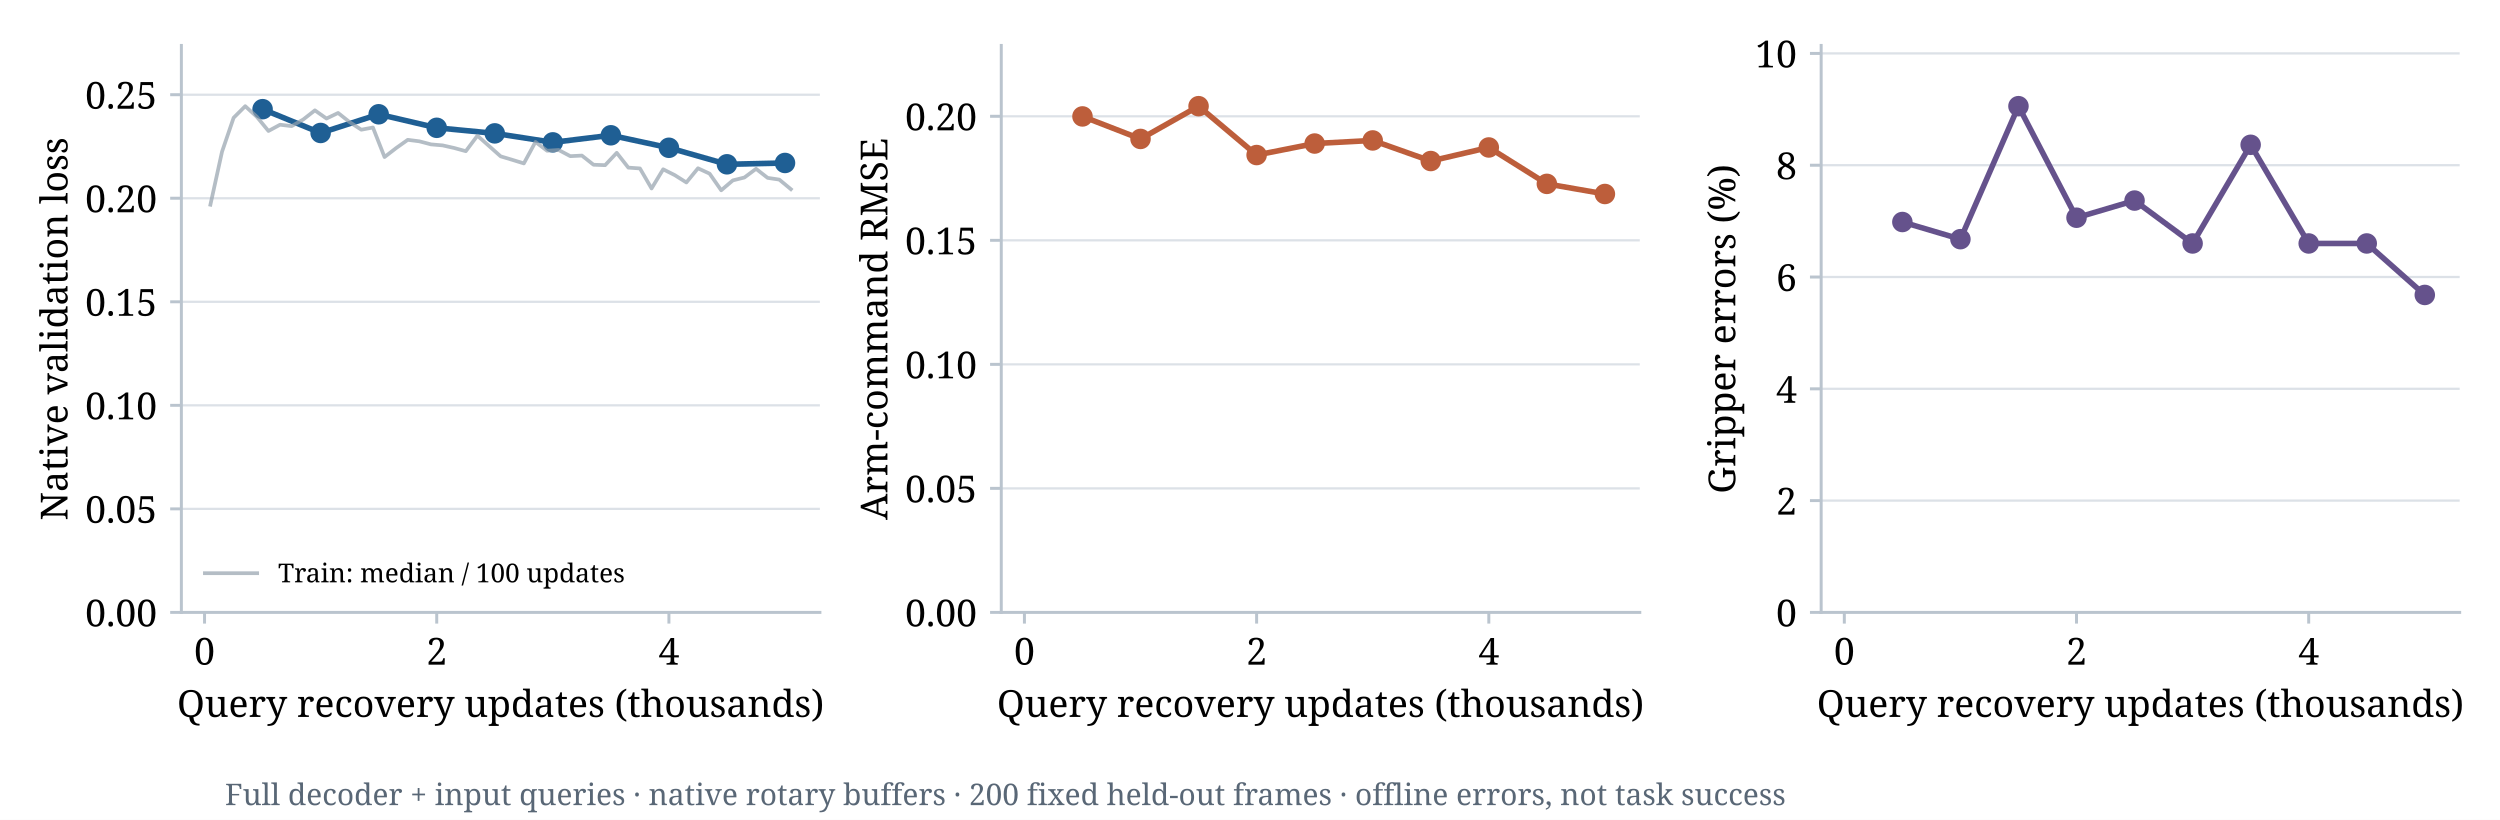
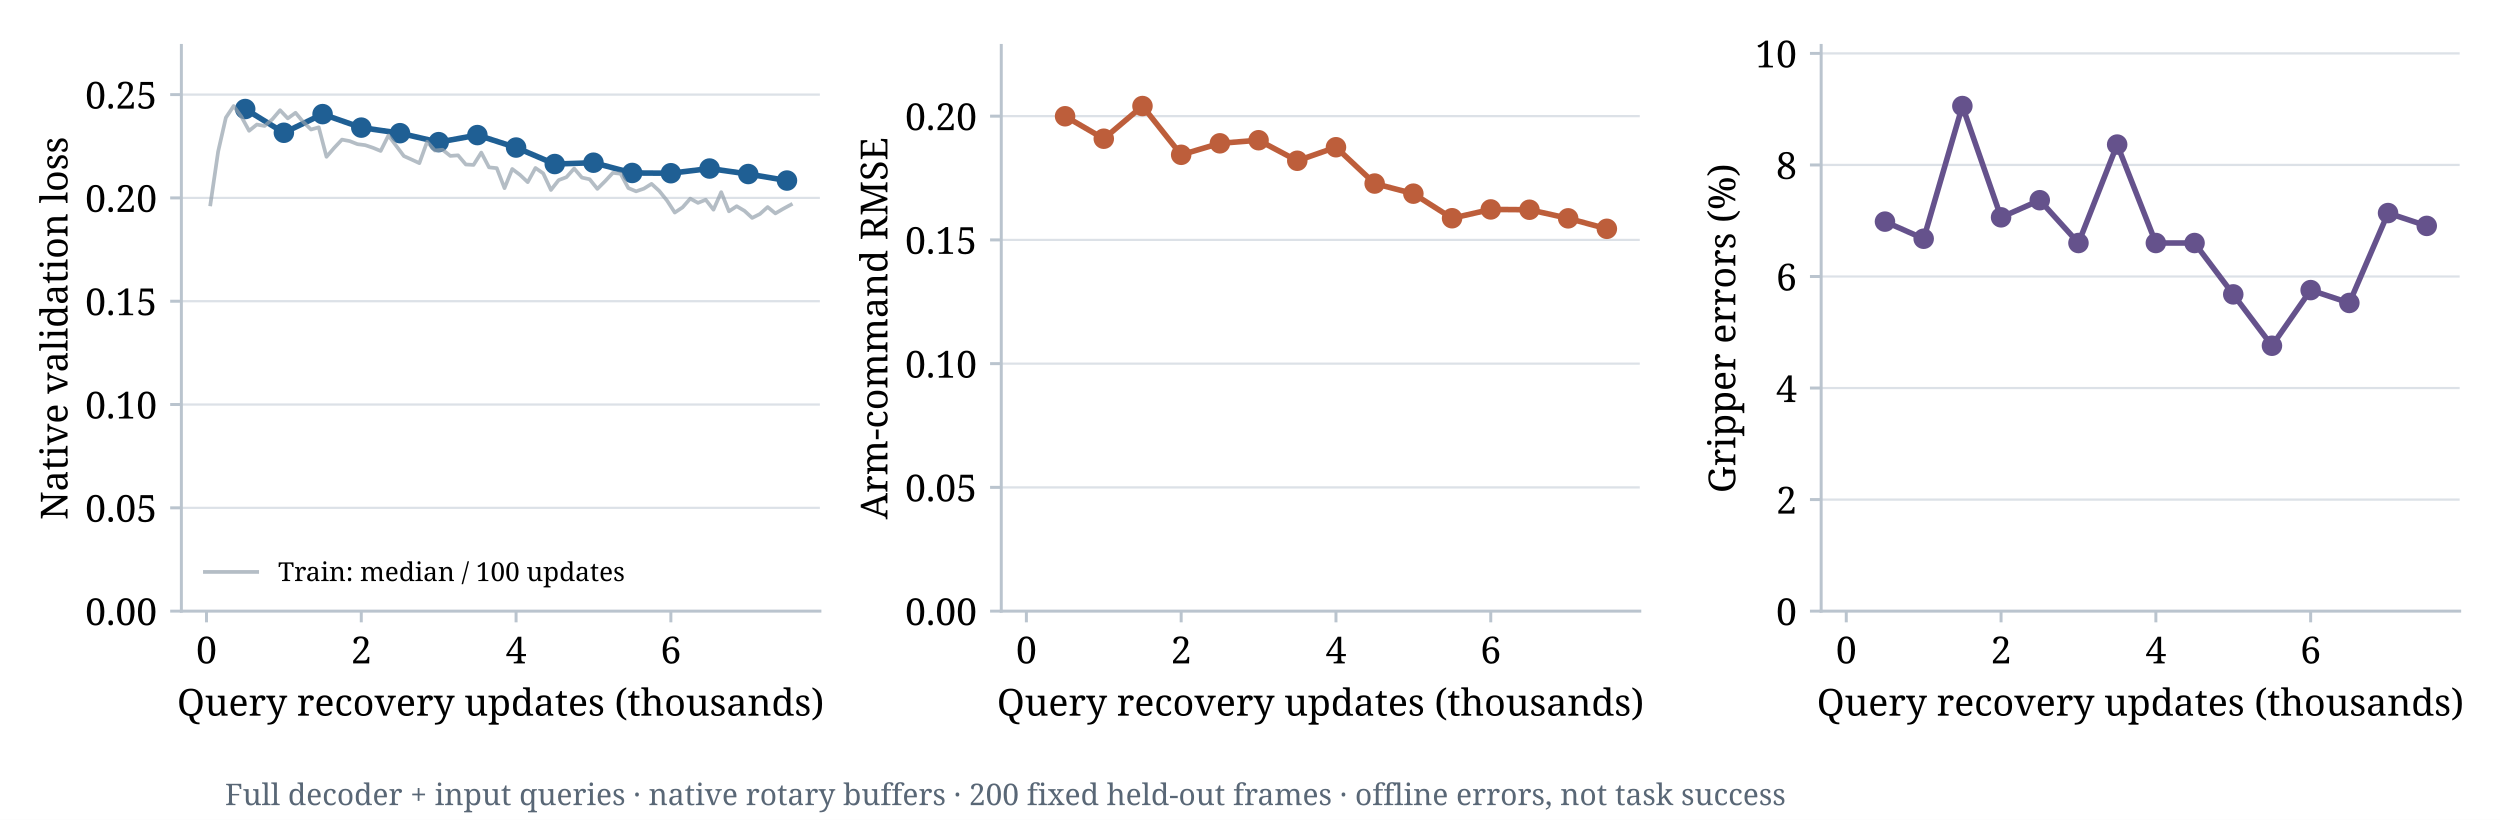
<svg xmlns="http://www.w3.org/2000/svg" xmlns:xlink="http://www.w3.org/1999/xlink" width="669.6pt" height="219.6pt" viewBox="0 0 669.6 219.6" version="1.1">
  <defs>
    <style type="text/css">*{stroke-linejoin: round; stroke-linecap: butt}</style>
  </defs>
  <g id="figure_1">
    <g id="patch_1">
      <path d="M 0 219.6 L 669.6 219.6 L 669.6 0 L 0 0 z " style="fill: #ffffff" />
    </g>
    <g id="axes_1">
      <g id="patch_2">
-         <path d="M 48.58 164.026 L 219.6 164.026 L 219.6 12.17 L 48.58 12.17 z " style="fill: #ffffff" />
+         <path d="M 48.58 163.685 L 219.6 163.685 L 219.6 12.17 L 48.58 12.17 z " style="fill: #ffffff" />
      </g>
      <g id="matplotlib.axis_1">
        <g id="xtick_1">
          <g id="line2d_1">
            <defs>
-               <path id="mb83029e0d9" d="M 0 0 L 0 3 " style="stroke: #bac4ce; stroke-width: 0.8" />
+               <path id="mec8f689105" d="M 0 0 L 0 3 " style="stroke: #bac4ce; stroke-width: 0.8" />
            </defs>
            <g>
-               <use xlink:href="#mb83029e0d9" x="54.783" y="164.026" style="fill: #bac4ce; stroke: #bac4ce; stroke-width: 0.8" />
+               <use xlink:href="#mec8f689105" x="55.307" y="163.685" style="fill: #bac4ce; stroke: #bac4ce; stroke-width: 0.8" />
            </g>
          </g>
          <g id="text_1">
-             <text style="font-size: 10px; font-family: 'STIXGeneral', serif; text-anchor: middle" x="54.783" y="178.026" transform="rotate(-0 54.78336 178.026)">0</text>
+             <text style="font-size: 10px; font-family: 'STIXGeneral', serif; text-anchor: middle" x="55.307" y="177.685" transform="rotate(-0 55.30679 177.6848)">0</text>
          </g>
        </g>
        <g id="xtick_2">
          <g id="line2d_2">
            <g>
-               <use xlink:href="#mb83029e0d9" x="116.972" y="164.026" style="fill: #bac4ce; stroke: #bac4ce; stroke-width: 0.8" />
+               <use xlink:href="#mec8f689105" x="96.766" y="163.685" style="fill: #bac4ce; stroke: #bac4ce; stroke-width: 0.8" />
            </g>
          </g>
          <g id="text_2">
-             <text style="font-size: 10px; font-family: 'STIXGeneral', serif; text-anchor: middle" x="116.972" y="178.026" transform="rotate(-0 116.9725 178.026)">2</text>
+             <text style="font-size: 10px; font-family: 'STIXGeneral', serif; text-anchor: middle" x="96.766" y="177.685" transform="rotate(-0 96.76618 177.6848)">2</text>
          </g>
        </g>
        <g id="xtick_3">
          <g id="line2d_3">
            <g>
-               <use xlink:href="#mb83029e0d9" x="179.162" y="164.026" style="fill: #bac4ce; stroke: #bac4ce; stroke-width: 0.8" />
+               <use xlink:href="#mec8f689105" x="138.226" y="163.685" style="fill: #bac4ce; stroke: #bac4ce; stroke-width: 0.8" />
            </g>
          </g>
          <g id="text_3">
-             <text style="font-size: 10px; font-family: 'STIXGeneral', serif; text-anchor: middle" x="179.162" y="178.026" transform="rotate(-0 179.1615 178.026)">4</text>
-           </g>
-         </g>
-         <g id="text_4">
-           <text style="font-size: 10px; font-family: 'STIXGeneral', serif; text-anchor: middle" x="134.09" y="192.026" transform="rotate(-0 134.09 192.026)">Query recovery updates (thousands)</text>
+             <text style="font-size: 10px; font-family: 'STIXGeneral', serif; text-anchor: middle" x="138.226" y="177.685" transform="rotate(-0 138.2256 177.6848)">4</text>
+           </g>
+         </g>
+         <g id="xtick_4">
+           <g id="line2d_4">
+             <g>
+               <use xlink:href="#mec8f689105" x="179.685" y="163.685" style="fill: #bac4ce; stroke: #bac4ce; stroke-width: 0.8" />
+             </g>
+           </g>
+           <g id="text_4">
+             <text style="font-size: 10px; font-family: 'STIXGeneral', serif; text-anchor: middle" x="179.685" y="177.685" transform="rotate(-0 179.685 177.6848)">6</text>
+           </g>
+         </g>
+         <g id="text_5">
+           <text style="font-size: 10px; font-family: 'STIXGeneral', serif; text-anchor: middle" x="134.09" y="191.685" transform="rotate(-0 134.09 191.6848)">Query recovery updates (thousands)</text>
        </g>
      </g>
      <g id="matplotlib.axis_2">
        <g id="ytick_1">
-           <g id="line2d_4">
-             <path d="M 48.58 164.026 L 219.6 164.026 " clip-path="url(#p11df068440)" style="fill: none; stroke: #dce1e7; stroke-width: 0.6; stroke-linecap: square" />
-           </g>
          <g id="line2d_5">
+             <path d="M 48.58 163.685 L 219.6 163.685 " clip-path="url(#pe075ad4895)" style="fill: none; stroke: #dce1e7; stroke-width: 0.6; stroke-linecap: square" />
+           </g>
+           <g id="line2d_6">
            <defs>
-               <path id="m440d7ec6ed" d="M 0 0 L -3 0 " style="stroke: #bac4ce; stroke-width: 0.8" />
+               <path id="me7e6917ee4" d="M 0 0 L -3 0 " style="stroke: #bac4ce; stroke-width: 0.8" />
            </defs>
            <g>
-               <use xlink:href="#m440d7ec6ed" x="48.58" y="164.026" style="fill: #bac4ce; stroke: #bac4ce; stroke-width: 0.8" />
-             </g>
-           </g>
-           <g id="text_5">
-             <text style="font-size: 10px; font-family: 'STIXGeneral', serif; text-anchor: end" x="42.08" y="167.776" transform="rotate(-0 42.08 167.776)">0.00</text>
+               <use xlink:href="#me7e6917ee4" x="48.58" y="163.685" style="fill: #bac4ce; stroke: #bac4ce; stroke-width: 0.8" />
+             </g>
+           </g>
+           <g id="text_6">
+             <text style="font-size: 10px; font-family: 'STIXGeneral', serif; text-anchor: end" x="42.08" y="167.435" transform="rotate(-0 42.08 167.4348)">0.00</text>
          </g>
        </g>
        <g id="ytick_2">
-           <g id="line2d_6">
-             <path d="M 48.58 136.295 L 219.6 136.295 " clip-path="url(#p11df068440)" style="fill: none; stroke: #dce1e7; stroke-width: 0.6; stroke-linecap: square" />
-           </g>
          <g id="line2d_7">
-             <g>
-               <use xlink:href="#m440d7ec6ed" x="48.58" y="136.295" style="fill: #bac4ce; stroke: #bac4ce; stroke-width: 0.8" />
-             </g>
-           </g>
-           <g id="text_6">
-             <text style="font-size: 10px; font-family: 'STIXGeneral', serif; text-anchor: end" x="42.08" y="140.045" transform="rotate(-0 42.08 140.0446)">0.05</text>
+             <path d="M 48.58 136.016 L 219.6 136.016 " clip-path="url(#pe075ad4895)" style="fill: none; stroke: #dce1e7; stroke-width: 0.6; stroke-linecap: square" />
+           </g>
+           <g id="line2d_8">
+             <g>
+               <use xlink:href="#me7e6917ee4" x="48.58" y="136.016" style="fill: #bac4ce; stroke: #bac4ce; stroke-width: 0.8" />
+             </g>
+           </g>
+           <g id="text_7">
+             <text style="font-size: 10px; font-family: 'STIXGeneral', serif; text-anchor: end" x="42.08" y="139.766" transform="rotate(-0 42.08 139.7657)">0.05</text>
          </g>
        </g>
        <g id="ytick_3">
-           <g id="line2d_8">
-             <path d="M 48.58 108.563 L 219.6 108.563 " clip-path="url(#p11df068440)" style="fill: none; stroke: #dce1e7; stroke-width: 0.6; stroke-linecap: square" />
-           </g>
          <g id="line2d_9">
-             <g>
-               <use xlink:href="#m440d7ec6ed" x="48.58" y="108.563" style="fill: #bac4ce; stroke: #bac4ce; stroke-width: 0.8" />
-             </g>
-           </g>
-           <g id="text_7">
-             <text style="font-size: 10px; font-family: 'STIXGeneral', serif; text-anchor: end" x="42.08" y="112.313" transform="rotate(-0 42.08 112.3132)">0.10</text>
+             <path d="M 48.58 108.347 L 219.6 108.347 " clip-path="url(#pe075ad4895)" style="fill: none; stroke: #dce1e7; stroke-width: 0.6; stroke-linecap: square" />
+           </g>
+           <g id="line2d_10">
+             <g>
+               <use xlink:href="#me7e6917ee4" x="48.58" y="108.347" style="fill: #bac4ce; stroke: #bac4ce; stroke-width: 0.8" />
+             </g>
+           </g>
+           <g id="text_8">
+             <text style="font-size: 10px; font-family: 'STIXGeneral', serif; text-anchor: end" x="42.08" y="112.097" transform="rotate(-0 42.08 112.0966)">0.10</text>
          </g>
        </g>
        <g id="ytick_4">
-           <g id="line2d_10">
-             <path d="M 48.58 80.832 L 219.6 80.832 " clip-path="url(#p11df068440)" style="fill: none; stroke: #dce1e7; stroke-width: 0.6; stroke-linecap: square" />
-           </g>
          <g id="line2d_11">
-             <g>
-               <use xlink:href="#m440d7ec6ed" x="48.58" y="80.832" style="fill: #bac4ce; stroke: #bac4ce; stroke-width: 0.8" />
-             </g>
-           </g>
-           <g id="text_8">
-             <text style="font-size: 10px; font-family: 'STIXGeneral', serif; text-anchor: end" x="42.08" y="84.582" transform="rotate(-0 42.08 84.58177)">0.15</text>
+             <path d="M 48.58 80.677 L 219.6 80.677 " clip-path="url(#pe075ad4895)" style="fill: none; stroke: #dce1e7; stroke-width: 0.6; stroke-linecap: square" />
+           </g>
+           <g id="line2d_12">
+             <g>
+               <use xlink:href="#me7e6917ee4" x="48.58" y="80.677" style="fill: #bac4ce; stroke: #bac4ce; stroke-width: 0.8" />
+             </g>
+           </g>
+           <g id="text_9">
+             <text style="font-size: 10px; font-family: 'STIXGeneral', serif; text-anchor: end" x="42.08" y="84.427" transform="rotate(-0 42.08 84.42747)">0.15</text>
          </g>
        </g>
        <g id="ytick_5">
-           <g id="line2d_12">
-             <path d="M 48.58 53.1 L 219.6 53.1 " clip-path="url(#p11df068440)" style="fill: none; stroke: #dce1e7; stroke-width: 0.6; stroke-linecap: square" />
-           </g>
          <g id="line2d_13">
-             <g>
-               <use xlink:href="#m440d7ec6ed" x="48.58" y="53.1" style="fill: #bac4ce; stroke: #bac4ce; stroke-width: 0.8" />
-             </g>
-           </g>
-           <g id="text_9">
-             <text style="font-size: 10px; font-family: 'STIXGeneral', serif; text-anchor: end" x="42.08" y="56.85" transform="rotate(-0 42.08 56.85036)">0.20</text>
+             <path d="M 48.58 53.008 L 219.6 53.008 " clip-path="url(#pe075ad4895)" style="fill: none; stroke: #dce1e7; stroke-width: 0.6; stroke-linecap: square" />
+           </g>
+           <g id="line2d_14">
+             <g>
+               <use xlink:href="#me7e6917ee4" x="48.58" y="53.008" style="fill: #bac4ce; stroke: #bac4ce; stroke-width: 0.8" />
+             </g>
+           </g>
+           <g id="text_10">
+             <text style="font-size: 10px; font-family: 'STIXGeneral', serif; text-anchor: end" x="42.08" y="56.758" transform="rotate(-0 42.08 56.75838)">0.20</text>
          </g>
        </g>
        <g id="ytick_6">
-           <g id="line2d_14">
-             <path d="M 48.58 25.369 L 219.6 25.369 " clip-path="url(#p11df068440)" style="fill: none; stroke: #dce1e7; stroke-width: 0.6; stroke-linecap: square" />
-           </g>
          <g id="line2d_15">
-             <g>
-               <use xlink:href="#m440d7ec6ed" x="48.58" y="25.369" style="fill: #bac4ce; stroke: #bac4ce; stroke-width: 0.8" />
-             </g>
-           </g>
-           <g id="text_10">
-             <text style="font-size: 10px; font-family: 'STIXGeneral', serif; text-anchor: end" x="42.08" y="29.119" transform="rotate(-0 42.08 29.11895)">0.25</text>
-           </g>
-         </g>
-         <g id="text_11">
-           <text style="font-size: 10px; font-family: 'STIXGeneral', serif; text-anchor: middle" x="18.08" y="88.098" transform="rotate(-90 18.08 88.09811)">Native validation loss</text>
-         </g>
-       </g>
-       <g id="line2d_16">
-         <path d="M 70.331 29.24 L 85.878 35.613 L 101.425 30.608 L 116.972 34.233 L 132.52 35.723 L 148.067 38.132 L 163.614 36.234 L 179.162 39.582 L 194.709 44.007 L 210.256 43.649 " clip-path="url(#p11df068440)" style="fill: none; stroke: #1f5f94; stroke-width: 1.5; stroke-linecap: square" />
+             <path d="M 48.58 25.339 L 219.6 25.339 " clip-path="url(#pe075ad4895)" style="fill: none; stroke: #dce1e7; stroke-width: 0.6; stroke-linecap: square" />
+           </g>
+           <g id="line2d_16">
+             <g>
+               <use xlink:href="#me7e6917ee4" x="48.58" y="25.339" style="fill: #bac4ce; stroke: #bac4ce; stroke-width: 0.8" />
+             </g>
+           </g>
+           <g id="text_11">
+             <text style="font-size: 10px; font-family: 'STIXGeneral', serif; text-anchor: end" x="42.08" y="29.089" transform="rotate(-0 42.08 29.08929)">0.25</text>
+           </g>
+         </g>
+         <g id="text_12">
+           <text style="font-size: 10px; font-family: 'STIXGeneral', serif; text-anchor: middle" x="18.08" y="87.927" transform="rotate(-90 18.08 87.92749)">Native validation loss</text>
+         </g>
+       </g>
+       <g id="line2d_17">
+         <path d="M 65.672 29.202 L 76.036 35.561 L 86.401 30.566 L 96.766 34.183 L 107.131 35.67 L 117.496 38.073 L 127.861 36.18 L 138.226 39.52 L 148.59 43.935 L 158.955 43.579 L 169.32 46.325 L 179.685 46.396 L 190.05 45.142 L 200.415 46.612 L 210.78 48.359 " clip-path="url(#pe075ad4895)" style="fill: none; stroke: #1f5f94; stroke-width: 1.5; stroke-linecap: square" />
        <defs>
-           <path id="mdc3e0a0f72" d="M 0 2.25 C 0.597 2.25 1.169 2.013 1.591 1.591 C 2.013 1.169 2.25 0.597 2.25 0 C 2.25 -0.597 2.013 -1.169 1.591 -1.591 C 1.169 -2.013 0.597 -2.25 0 -2.25 C -0.597 -2.25 -1.169 -2.013 -1.591 -1.591 C -2.013 -1.169 -2.25 -0.597 -2.25 0 C -2.25 0.597 -2.013 1.169 -1.591 1.591 C -1.169 2.013 -0.597 2.25 0 2.25 z " style="stroke: #1f5f94" />
+           <path id="m3abb226616" d="M 0 2.25 C 0.597 2.25 1.169 2.013 1.591 1.591 C 2.013 1.169 2.25 0.597 2.25 0 C 2.25 -0.597 2.013 -1.169 1.591 -1.591 C 1.169 -2.013 0.597 -2.25 0 -2.25 C -0.597 -2.25 -1.169 -2.013 -1.591 -1.591 C -2.013 -1.169 -2.25 -0.597 -2.25 0 C -2.25 0.597 -2.013 1.169 -1.591 1.591 C -1.169 2.013 -0.597 2.25 0 2.25 z " style="stroke: #1f5f94" />
        </defs>
-         <g clip-path="url(#p11df068440)">
-           <use xlink:href="#mdc3e0a0f72" x="70.331" y="29.24" style="fill: #1f5f94; stroke: #1f5f94" />
-           <use xlink:href="#mdc3e0a0f72" x="85.878" y="35.613" style="fill: #1f5f94; stroke: #1f5f94" />
-           <use xlink:href="#mdc3e0a0f72" x="101.425" y="30.608" style="fill: #1f5f94; stroke: #1f5f94" />
-           <use xlink:href="#mdc3e0a0f72" x="116.972" y="34.233" style="fill: #1f5f94; stroke: #1f5f94" />
-           <use xlink:href="#mdc3e0a0f72" x="132.52" y="35.723" style="fill: #1f5f94; stroke: #1f5f94" />
-           <use xlink:href="#mdc3e0a0f72" x="148.067" y="38.132" style="fill: #1f5f94; stroke: #1f5f94" />
-           <use xlink:href="#mdc3e0a0f72" x="163.614" y="36.234" style="fill: #1f5f94; stroke: #1f5f94" />
-           <use xlink:href="#mdc3e0a0f72" x="179.162" y="39.582" style="fill: #1f5f94; stroke: #1f5f94" />
-           <use xlink:href="#mdc3e0a0f72" x="194.709" y="44.007" style="fill: #1f5f94; stroke: #1f5f94" />
-           <use xlink:href="#mdc3e0a0f72" x="210.256" y="43.649" style="fill: #1f5f94; stroke: #1f5f94" />
-         </g>
-       </g>
-       <g id="line2d_17">
-         <path d="M 56.354 54.829 L 59.463 40.651 L 62.573 31.543 L 65.682 28.44 L 68.791 31.285 L 71.901 35.08 L 75.01 33.406 L 78.12 33.778 L 81.229 31.994 L 84.339 29.559 L 87.448 31.746 L 90.558 30.253 L 93.667 32.723 L 96.777 34.741 L 99.886 34.154 L 102.995 42.06 L 106.105 39.655 L 109.214 37.452 L 112.324 37.85 L 115.433 38.671 L 118.543 38.938 L 121.652 39.639 L 124.762 40.493 L 127.871 36.343 L 130.981 39.103 L 134.09 41.872 L 137.199 42.805 L 140.309 43.768 L 143.418 38.017 L 146.528 40.374 L 149.637 40.174 L 152.747 41.826 L 155.856 41.669 L 158.966 44.124 L 162.075 44.24 L 165.185 40.933 L 168.294 44.896 L 171.403 45.113 L 174.513 50.477 L 177.622 45.343 L 180.732 46.909 L 183.841 48.867 L 186.951 45.07 L 190.06 46.51 L 193.17 50.968 L 196.279 48.318 L 199.389 47.54 L 202.498 45.216 L 205.607 47.643 L 208.717 48.099 L 211.826 50.672 " clip-path="url(#p11df068440)" style="fill: none; stroke: #94a1ad; stroke-opacity: 0.7; stroke-linecap: square" />
+         <g clip-path="url(#pe075ad4895)">
+           <use xlink:href="#m3abb226616" x="65.672" y="29.202" style="fill: #1f5f94; stroke: #1f5f94" />
+           <use xlink:href="#m3abb226616" x="76.036" y="35.561" style="fill: #1f5f94; stroke: #1f5f94" />
+           <use xlink:href="#m3abb226616" x="86.401" y="30.566" style="fill: #1f5f94; stroke: #1f5f94" />
+           <use xlink:href="#m3abb226616" x="96.766" y="34.183" style="fill: #1f5f94; stroke: #1f5f94" />
+           <use xlink:href="#m3abb226616" x="107.131" y="35.67" style="fill: #1f5f94; stroke: #1f5f94" />
+           <use xlink:href="#m3abb226616" x="117.496" y="38.073" style="fill: #1f5f94; stroke: #1f5f94" />
+           <use xlink:href="#m3abb226616" x="127.861" y="36.18" style="fill: #1f5f94; stroke: #1f5f94" />
+           <use xlink:href="#m3abb226616" x="138.226" y="39.52" style="fill: #1f5f94; stroke: #1f5f94" />
+           <use xlink:href="#m3abb226616" x="148.59" y="43.935" style="fill: #1f5f94; stroke: #1f5f94" />
+           <use xlink:href="#m3abb226616" x="158.955" y="43.579" style="fill: #1f5f94; stroke: #1f5f94" />
+           <use xlink:href="#m3abb226616" x="169.32" y="46.325" style="fill: #1f5f94; stroke: #1f5f94" />
+           <use xlink:href="#m3abb226616" x="179.685" y="46.396" style="fill: #1f5f94; stroke: #1f5f94" />
+           <use xlink:href="#m3abb226616" x="190.05" y="45.142" style="fill: #1f5f94; stroke: #1f5f94" />
+           <use xlink:href="#m3abb226616" x="200.415" y="46.612" style="fill: #1f5f94; stroke: #1f5f94" />
+           <use xlink:href="#m3abb226616" x="210.78" y="48.359" style="fill: #1f5f94; stroke: #1f5f94" />
+         </g>
+       </g>
+       <g id="line2d_18">
+         <path d="M 56.354 54.733 L 58.427 40.587 L 60.5 31.5 L 62.573 28.404 L 64.646 31.242 L 66.718 35.028 L 68.791 33.358 L 70.864 33.73 L 72.937 31.95 L 75.01 29.519 L 77.083 31.702 L 79.156 30.212 L 81.229 32.677 L 83.302 34.691 L 85.375 34.105 L 87.448 41.992 L 89.521 39.593 L 91.594 37.395 L 93.667 37.793 L 95.74 38.612 L 97.813 38.878 L 99.886 39.578 L 101.959 40.43 L 104.032 36.288 L 106.105 39.042 L 108.178 41.805 L 110.251 42.736 L 112.324 43.697 L 114.397 37.959 L 116.47 40.311 L 118.543 40.111 L 120.616 41.759 L 122.689 41.603 L 124.762 44.052 L 126.835 44.167 L 128.908 40.869 L 130.981 44.822 L 133.054 45.039 L 135.126 50.391 L 137.199 45.268 L 139.272 46.831 L 141.345 48.784 L 143.418 44.996 L 145.491 46.433 L 147.564 50.881 L 149.637 48.237 L 151.71 47.46 L 153.783 45.142 L 155.856 47.564 L 157.929 48.018 L 160.002 50.585 L 162.075 48.526 L 164.148 46.3 L 166.221 46.527 L 168.294 50.377 L 170.367 51.245 L 172.44 50.535 L 174.513 49.25 L 176.586 51.147 L 178.659 53.728 L 180.732 56.924 L 182.805 55.55 L 184.878 53.201 L 186.951 54.335 L 189.024 53.5 L 191.097 56.157 L 193.17 51.468 L 195.243 56.595 L 197.316 55.234 L 199.389 56.464 L 201.462 58.363 L 203.534 57.317 L 205.607 55.453 L 207.68 57.155 L 209.753 55.94 L 211.826 54.816 " clip-path="url(#pe075ad4895)" style="fill: none; stroke: #94a1ad; stroke-opacity: 0.7; stroke-linecap: square" />
      </g>
      <g id="patch_3">
-         <path d="M 48.58 164.026 L 48.58 12.17 " style="fill: none; stroke: #bac4ce; stroke-width: 0.8; stroke-linejoin: miter; stroke-linecap: square" />
+         <path d="M 48.58 163.685 L 48.58 12.17 " style="fill: none; stroke: #bac4ce; stroke-width: 0.8; stroke-linejoin: miter; stroke-linecap: square" />
      </g>
      <g id="patch_4">
-         <path d="M 48.58 164.026 L 219.6 164.026 " style="fill: none; stroke: #bac4ce; stroke-width: 0.8; stroke-linejoin: miter; stroke-linecap: square" />
+         <path d="M 48.58 163.685 L 219.6 163.685 " style="fill: none; stroke: #bac4ce; stroke-width: 0.8; stroke-linejoin: miter; stroke-linecap: square" />
      </g>
      <g id="legend_1">
-         <g id="line2d_18">
-           <path d="M 54.88 153.526 L 61.88 153.526 L 68.88 153.526 " style="fill: none; stroke: #94a1ad; stroke-opacity: 0.7; stroke-linecap: square" />
-         </g>
-         <g id="text_12">
-           <text style="font-size: 7px; font-family: 'STIXGeneral', serif; text-anchor: start" x="74.48" y="155.976" transform="rotate(-0 74.48 155.976)">Train: median / 100 updates</text>
+         <g id="line2d_19">
+           <path d="M 54.88 153.185 L 61.88 153.185 L 68.88 153.185 " style="fill: none; stroke: #94a1ad; stroke-opacity: 0.7; stroke-linecap: square" />
+         </g>
+         <g id="text_13">
+           <text style="font-size: 7px; font-family: 'STIXGeneral', serif; text-anchor: start" x="74.48" y="155.635" transform="rotate(-0 74.48 155.6347)">Train: median / 100 updates</text>
        </g>
      </g>
    </g>
    <g id="axes_2">
      <g id="patch_5">
-         <path d="M 268.18 164.026 L 439.2 164.026 L 439.2 12.17 L 268.18 12.17 z " style="fill: #ffffff" />
+         <path d="M 268.18 163.685 L 439.2 163.685 L 439.2 12.17 L 268.18 12.17 z " style="fill: #ffffff" />
      </g>
      <g id="matplotlib.axis_3">
-         <g id="xtick_4">
-           <g id="line2d_19">
-             <g>
-               <use xlink:href="#mb83029e0d9" x="274.383" y="164.026" style="fill: #bac4ce; stroke: #bac4ce; stroke-width: 0.8" />
-             </g>
-           </g>
-           <g id="text_13">
-             <text style="font-size: 10px; font-family: 'STIXGeneral', serif; text-anchor: middle" x="274.383" y="178.026" transform="rotate(-0 274.3834 178.026)">0</text>
-           </g>
-         </g>
        <g id="xtick_5">
          <g id="line2d_20">
            <g>
-               <use xlink:href="#mb83029e0d9" x="336.572" y="164.026" style="fill: #bac4ce; stroke: #bac4ce; stroke-width: 0.8" />
+               <use xlink:href="#mec8f689105" x="274.907" y="163.685" style="fill: #bac4ce; stroke: #bac4ce; stroke-width: 0.8" />
            </g>
          </g>
          <g id="text_14">
-             <text style="font-size: 10px; font-family: 'STIXGeneral', serif; text-anchor: middle" x="336.572" y="178.026" transform="rotate(-0 336.5725 178.026)">2</text>
+             <text style="font-size: 10px; font-family: 'STIXGeneral', serif; text-anchor: middle" x="274.907" y="177.685" transform="rotate(-0 274.9068 177.6848)">0</text>
          </g>
        </g>
        <g id="xtick_6">
          <g id="line2d_21">
            <g>
-               <use xlink:href="#mb83029e0d9" x="398.762" y="164.026" style="fill: #bac4ce; stroke: #bac4ce; stroke-width: 0.8" />
+               <use xlink:href="#mec8f689105" x="316.366" y="163.685" style="fill: #bac4ce; stroke: #bac4ce; stroke-width: 0.8" />
            </g>
          </g>
          <g id="text_15">
-             <text style="font-size: 10px; font-family: 'STIXGeneral', serif; text-anchor: middle" x="398.762" y="178.026" transform="rotate(-0 398.7615 178.026)">4</text>
-           </g>
-         </g>
-         <g id="text_16">
-           <text style="font-size: 10px; font-family: 'STIXGeneral', serif; text-anchor: middle" x="353.69" y="192.026" transform="rotate(-0 353.69 192.026)">Query recovery updates (thousands)</text>
+             <text style="font-size: 10px; font-family: 'STIXGeneral', serif; text-anchor: middle" x="316.366" y="177.685" transform="rotate(-0 316.3662 177.6848)">2</text>
+           </g>
+         </g>
+         <g id="xtick_7">
+           <g id="line2d_22">
+             <g>
+               <use xlink:href="#mec8f689105" x="357.826" y="163.685" style="fill: #bac4ce; stroke: #bac4ce; stroke-width: 0.8" />
+             </g>
+           </g>
+           <g id="text_16">
+             <text style="font-size: 10px; font-family: 'STIXGeneral', serif; text-anchor: middle" x="357.826" y="177.685" transform="rotate(-0 357.8256 177.6848)">4</text>
+           </g>
+         </g>
+         <g id="xtick_8">
+           <g id="line2d_23">
+             <g>
+               <use xlink:href="#mec8f689105" x="399.285" y="163.685" style="fill: #bac4ce; stroke: #bac4ce; stroke-width: 0.8" />
+             </g>
+           </g>
+           <g id="text_17">
+             <text style="font-size: 10px; font-family: 'STIXGeneral', serif; text-anchor: middle" x="399.285" y="177.685" transform="rotate(-0 399.285 177.6848)">6</text>
+           </g>
+         </g>
+         <g id="text_18">
+           <text style="font-size: 10px; font-family: 'STIXGeneral', serif; text-anchor: middle" x="353.69" y="191.685" transform="rotate(-0 353.69 191.6848)">Query recovery updates (thousands)</text>
        </g>
      </g>
      <g id="matplotlib.axis_4">
        <g id="ytick_7">
-           <g id="line2d_22">
-             <path d="M 268.18 164.026 L 439.2 164.026 " clip-path="url(#pb2e1f2979f)" style="fill: none; stroke: #dce1e7; stroke-width: 0.6; stroke-linecap: square" />
-           </g>
-           <g id="line2d_23">
-             <g>
-               <use xlink:href="#m440d7ec6ed" x="268.18" y="164.026" style="fill: #bac4ce; stroke: #bac4ce; stroke-width: 0.8" />
-             </g>
-           </g>
-           <g id="text_17">
-             <text style="font-size: 10px; font-family: 'STIXGeneral', serif; text-anchor: end" x="261.68" y="167.776" transform="rotate(-0 261.68 167.776)">0.00</text>
+           <g id="line2d_24">
+             <path d="M 268.18 163.685 L 439.2 163.685 " clip-path="url(#p27766b24c3)" style="fill: none; stroke: #dce1e7; stroke-width: 0.6; stroke-linecap: square" />
+           </g>
+           <g id="line2d_25">
+             <g>
+               <use xlink:href="#me7e6917ee4" x="268.18" y="163.685" style="fill: #bac4ce; stroke: #bac4ce; stroke-width: 0.8" />
+             </g>
+           </g>
+           <g id="text_19">
+             <text style="font-size: 10px; font-family: 'STIXGeneral', serif; text-anchor: end" x="261.68" y="167.435" transform="rotate(-0 261.68 167.4348)">0.00</text>
          </g>
        </g>
        <g id="ytick_8">
-           <g id="line2d_24">
-             <path d="M 268.18 130.807 L 439.2 130.807 " clip-path="url(#pb2e1f2979f)" style="fill: none; stroke: #dce1e7; stroke-width: 0.6; stroke-linecap: square" />
-           </g>
-           <g id="line2d_25">
-             <g>
-               <use xlink:href="#m440d7ec6ed" x="268.18" y="130.807" style="fill: #bac4ce; stroke: #bac4ce; stroke-width: 0.8" />
-             </g>
-           </g>
-           <g id="text_18">
-             <text style="font-size: 10px; font-family: 'STIXGeneral', serif; text-anchor: end" x="261.68" y="134.557" transform="rotate(-0 261.68 134.5575)">0.05</text>
+           <g id="line2d_26">
+             <path d="M 268.18 130.541 L 439.2 130.541 " clip-path="url(#p27766b24c3)" style="fill: none; stroke: #dce1e7; stroke-width: 0.6; stroke-linecap: square" />
+           </g>
+           <g id="line2d_27">
+             <g>
+               <use xlink:href="#me7e6917ee4" x="268.18" y="130.541" style="fill: #bac4ce; stroke: #bac4ce; stroke-width: 0.8" />
+             </g>
+           </g>
+           <g id="text_20">
+             <text style="font-size: 10px; font-family: 'STIXGeneral', serif; text-anchor: end" x="261.68" y="134.291" transform="rotate(-0 261.68 134.2909)">0.05</text>
          </g>
        </g>
        <g id="ytick_9">
-           <g id="line2d_26">
-             <path d="M 268.18 97.589 L 439.2 97.589 " clip-path="url(#pb2e1f2979f)" style="fill: none; stroke: #dce1e7; stroke-width: 0.6; stroke-linecap: square" />
-           </g>
-           <g id="line2d_27">
-             <g>
-               <use xlink:href="#m440d7ec6ed" x="268.18" y="97.589" style="fill: #bac4ce; stroke: #bac4ce; stroke-width: 0.8" />
-             </g>
-           </g>
-           <g id="text_19">
-             <text style="font-size: 10px; font-family: 'STIXGeneral', serif; text-anchor: end" x="261.68" y="101.339" transform="rotate(-0 261.68 101.339)">0.10</text>
+           <g id="line2d_28">
+             <path d="M 268.18 97.397 L 439.2 97.397 " clip-path="url(#p27766b24c3)" style="fill: none; stroke: #dce1e7; stroke-width: 0.6; stroke-linecap: square" />
+           </g>
+           <g id="line2d_29">
+             <g>
+               <use xlink:href="#me7e6917ee4" x="268.18" y="97.397" style="fill: #bac4ce; stroke: #bac4ce; stroke-width: 0.8" />
+             </g>
+           </g>
+           <g id="text_21">
+             <text style="font-size: 10px; font-family: 'STIXGeneral', serif; text-anchor: end" x="261.68" y="101.147" transform="rotate(-0 261.68 101.147)">0.10</text>
          </g>
        </g>
        <g id="ytick_10">
-           <g id="line2d_28">
-             <path d="M 268.18 64.37 L 439.2 64.37 " clip-path="url(#pb2e1f2979f)" style="fill: none; stroke: #dce1e7; stroke-width: 0.6; stroke-linecap: square" />
-           </g>
-           <g id="line2d_29">
-             <g>
-               <use xlink:href="#m440d7ec6ed" x="268.18" y="64.37" style="fill: #bac4ce; stroke: #bac4ce; stroke-width: 0.8" />
-             </g>
-           </g>
-           <g id="text_20">
-             <text style="font-size: 10px; font-family: 'STIXGeneral', serif; text-anchor: end" x="261.68" y="68.12" transform="rotate(-0 261.68 68.12043)">0.15</text>
+           <g id="line2d_30">
+             <path d="M 268.18 64.253 L 439.2 64.253 " clip-path="url(#p27766b24c3)" style="fill: none; stroke: #dce1e7; stroke-width: 0.6; stroke-linecap: square" />
+           </g>
+           <g id="line2d_31">
+             <g>
+               <use xlink:href="#me7e6917ee4" x="268.18" y="64.253" style="fill: #bac4ce; stroke: #bac4ce; stroke-width: 0.8" />
+             </g>
+           </g>
+           <g id="text_22">
+             <text style="font-size: 10px; font-family: 'STIXGeneral', serif; text-anchor: end" x="261.68" y="68.003" transform="rotate(-0 261.68 68.00313)">0.15</text>
          </g>
        </g>
        <g id="ytick_11">
-           <g id="line2d_30">
-             <path d="M 268.18 31.152 L 439.2 31.152 " clip-path="url(#pb2e1f2979f)" style="fill: none; stroke: #dce1e7; stroke-width: 0.6; stroke-linecap: square" />
-           </g>
-           <g id="line2d_31">
-             <g>
-               <use xlink:href="#m440d7ec6ed" x="268.18" y="31.152" style="fill: #bac4ce; stroke: #bac4ce; stroke-width: 0.8" />
-             </g>
-           </g>
-           <g id="text_21">
-             <text style="font-size: 10px; font-family: 'STIXGeneral', serif; text-anchor: end" x="261.68" y="34.902" transform="rotate(-0 261.68 34.90191)">0.20</text>
-           </g>
-         </g>
-         <g id="text_22">
-           <text style="font-size: 10px; font-family: 'STIXGeneral', serif; text-anchor: middle" x="237.68" y="88.098" transform="rotate(-90 237.68 88.09811)">Arm-command RMSE</text>
-         </g>
-       </g>
-       <g id="line2d_32">
-         <path d="M 289.931 31.184 L 305.478 37.211 L 321.025 28.44 L 336.572 41.528 L 352.12 38.446 L 367.667 37.615 L 383.214 43.13 L 398.762 39.498 L 414.309 49.247 L 429.856 51.959 " clip-path="url(#pb2e1f2979f)" style="fill: none; stroke: #bd5e3b; stroke-width: 1.5; stroke-linecap: square" />
+           <g id="line2d_32">
+             <path d="M 268.18 31.109 L 439.2 31.109 " clip-path="url(#p27766b24c3)" style="fill: none; stroke: #dce1e7; stroke-width: 0.6; stroke-linecap: square" />
+           </g>
+           <g id="line2d_33">
+             <g>
+               <use xlink:href="#me7e6917ee4" x="268.18" y="31.109" style="fill: #bac4ce; stroke: #bac4ce; stroke-width: 0.8" />
+             </g>
+           </g>
+           <g id="text_23">
+             <text style="font-size: 10px; font-family: 'STIXGeneral', serif; text-anchor: end" x="261.68" y="34.859" transform="rotate(-0 261.68 34.85925)">0.20</text>
+           </g>
+         </g>
+         <g id="text_24">
+           <text style="font-size: 10px; font-family: 'STIXGeneral', serif; text-anchor: middle" x="237.68" y="87.927" transform="rotate(-90 237.68 87.92749)">Arm-command RMSE</text>
+         </g>
+       </g>
+       <g id="line2d_34">
+         <path d="M 285.272 31.141 L 295.636 37.155 L 306.001 28.404 L 316.366 41.462 L 326.731 38.387 L 337.096 37.558 L 347.461 43.06 L 357.826 39.437 L 368.19 49.163 L 378.555 51.87 L 388.92 58.452 L 399.285 56.094 L 409.65 56.175 L 420.015 58.481 L 430.38 61.284 " clip-path="url(#p27766b24c3)" style="fill: none; stroke: #bd5e3b; stroke-width: 1.5; stroke-linecap: square" />
        <defs>
-           <path id="m23f913eb4c" d="M 0 2.25 C 0.597 2.25 1.169 2.013 1.591 1.591 C 2.013 1.169 2.25 0.597 2.25 0 C 2.25 -0.597 2.013 -1.169 1.591 -1.591 C 1.169 -2.013 0.597 -2.25 0 -2.25 C -0.597 -2.25 -1.169 -2.013 -1.591 -1.591 C -2.013 -1.169 -2.25 -0.597 -2.25 0 C -2.25 0.597 -2.013 1.169 -1.591 1.591 C -1.169 2.013 -0.597 2.25 0 2.25 z " style="stroke: #bd5e3b" />
+           <path id="m80455c005a" d="M 0 2.25 C 0.597 2.25 1.169 2.013 1.591 1.591 C 2.013 1.169 2.25 0.597 2.25 0 C 2.25 -0.597 2.013 -1.169 1.591 -1.591 C 1.169 -2.013 0.597 -2.25 0 -2.25 C -0.597 -2.25 -1.169 -2.013 -1.591 -1.591 C -2.013 -1.169 -2.25 -0.597 -2.25 0 C -2.25 0.597 -2.013 1.169 -1.591 1.591 C -1.169 2.013 -0.597 2.25 0 2.25 z " style="stroke: #bd5e3b" />
        </defs>
-         <g clip-path="url(#pb2e1f2979f)">
-           <use xlink:href="#m23f913eb4c" x="289.931" y="31.184" style="fill: #bd5e3b; stroke: #bd5e3b" />
-           <use xlink:href="#m23f913eb4c" x="305.478" y="37.211" style="fill: #bd5e3b; stroke: #bd5e3b" />
-           <use xlink:href="#m23f913eb4c" x="321.025" y="28.44" style="fill: #bd5e3b; stroke: #bd5e3b" />
-           <use xlink:href="#m23f913eb4c" x="336.572" y="41.528" style="fill: #bd5e3b; stroke: #bd5e3b" />
-           <use xlink:href="#m23f913eb4c" x="352.12" y="38.446" style="fill: #bd5e3b; stroke: #bd5e3b" />
-           <use xlink:href="#m23f913eb4c" x="367.667" y="37.615" style="fill: #bd5e3b; stroke: #bd5e3b" />
-           <use xlink:href="#m23f913eb4c" x="383.214" y="43.13" style="fill: #bd5e3b; stroke: #bd5e3b" />
-           <use xlink:href="#m23f913eb4c" x="398.762" y="39.498" style="fill: #bd5e3b; stroke: #bd5e3b" />
-           <use xlink:href="#m23f913eb4c" x="414.309" y="49.247" style="fill: #bd5e3b; stroke: #bd5e3b" />
-           <use xlink:href="#m23f913eb4c" x="429.856" y="51.959" style="fill: #bd5e3b; stroke: #bd5e3b" />
+         <g clip-path="url(#p27766b24c3)">
+           <use xlink:href="#m80455c005a" x="285.272" y="31.141" style="fill: #bd5e3b; stroke: #bd5e3b" />
+           <use xlink:href="#m80455c005a" x="295.636" y="37.155" style="fill: #bd5e3b; stroke: #bd5e3b" />
+           <use xlink:href="#m80455c005a" x="306.001" y="28.404" style="fill: #bd5e3b; stroke: #bd5e3b" />
+           <use xlink:href="#m80455c005a" x="316.366" y="41.462" style="fill: #bd5e3b; stroke: #bd5e3b" />
+           <use xlink:href="#m80455c005a" x="326.731" y="38.387" style="fill: #bd5e3b; stroke: #bd5e3b" />
+           <use xlink:href="#m80455c005a" x="337.096" y="37.558" style="fill: #bd5e3b; stroke: #bd5e3b" />
+           <use xlink:href="#m80455c005a" x="347.461" y="43.06" style="fill: #bd5e3b; stroke: #bd5e3b" />
+           <use xlink:href="#m80455c005a" x="357.826" y="39.437" style="fill: #bd5e3b; stroke: #bd5e3b" />
+           <use xlink:href="#m80455c005a" x="368.19" y="49.163" style="fill: #bd5e3b; stroke: #bd5e3b" />
+           <use xlink:href="#m80455c005a" x="378.555" y="51.87" style="fill: #bd5e3b; stroke: #bd5e3b" />
+           <use xlink:href="#m80455c005a" x="388.92" y="58.452" style="fill: #bd5e3b; stroke: #bd5e3b" />
+           <use xlink:href="#m80455c005a" x="399.285" y="56.094" style="fill: #bd5e3b; stroke: #bd5e3b" />
+           <use xlink:href="#m80455c005a" x="409.65" y="56.175" style="fill: #bd5e3b; stroke: #bd5e3b" />
+           <use xlink:href="#m80455c005a" x="420.015" y="58.481" style="fill: #bd5e3b; stroke: #bd5e3b" />
+           <use xlink:href="#m80455c005a" x="430.38" y="61.284" style="fill: #bd5e3b; stroke: #bd5e3b" />
        </g>
      </g>
      <g id="patch_6">
-         <path d="M 268.18 164.026 L 268.18 12.17 " style="fill: none; stroke: #bac4ce; stroke-width: 0.8; stroke-linejoin: miter; stroke-linecap: square" />
+         <path d="M 268.18 163.685 L 268.18 12.17 " style="fill: none; stroke: #bac4ce; stroke-width: 0.8; stroke-linejoin: miter; stroke-linecap: square" />
      </g>
      <g id="patch_7">
-         <path d="M 268.18 164.026 L 439.2 164.026 " style="fill: none; stroke: #bac4ce; stroke-width: 0.8; stroke-linejoin: miter; stroke-linecap: square" />
+         <path d="M 268.18 163.685 L 439.2 163.685 " style="fill: none; stroke: #bac4ce; stroke-width: 0.8; stroke-linejoin: miter; stroke-linecap: square" />
      </g>
    </g>
    <g id="axes_3">
      <g id="patch_8">
-         <path d="M 487.78 164.026 L 658.8 164.026 L 658.8 12.17 L 487.78 12.17 z " style="fill: #ffffff" />
+         <path d="M 487.78 163.685 L 658.8 163.685 L 658.8 12.17 L 487.78 12.17 z " style="fill: #ffffff" />
      </g>
      <g id="matplotlib.axis_5">
-         <g id="xtick_7">
-           <g id="line2d_33">
-             <g>
-               <use xlink:href="#mb83029e0d9" x="493.983" y="164.026" style="fill: #bac4ce; stroke: #bac4ce; stroke-width: 0.8" />
-             </g>
-           </g>
-           <g id="text_23">
-             <text style="font-size: 10px; font-family: 'STIXGeneral', serif; text-anchor: middle" x="493.983" y="178.026" transform="rotate(-0 493.9834 178.026)">0</text>
-           </g>
-         </g>
-         <g id="xtick_8">
-           <g id="line2d_34">
-             <g>
-               <use xlink:href="#mb83029e0d9" x="556.172" y="164.026" style="fill: #bac4ce; stroke: #bac4ce; stroke-width: 0.8" />
-             </g>
-           </g>
-           <g id="text_24">
-             <text style="font-size: 10px; font-family: 'STIXGeneral', serif; text-anchor: middle" x="556.172" y="178.026" transform="rotate(-0 556.1725 178.026)">2</text>
-           </g>
-         </g>
        <g id="xtick_9">
          <g id="line2d_35">
            <g>
-               <use xlink:href="#mb83029e0d9" x="618.362" y="164.026" style="fill: #bac4ce; stroke: #bac4ce; stroke-width: 0.8" />
+               <use xlink:href="#mec8f689105" x="494.507" y="163.685" style="fill: #bac4ce; stroke: #bac4ce; stroke-width: 0.8" />
            </g>
          </g>
          <g id="text_25">
-             <text style="font-size: 10px; font-family: 'STIXGeneral', serif; text-anchor: middle" x="618.362" y="178.026" transform="rotate(-0 618.3615 178.026)">4</text>
-           </g>
-         </g>
-         <g id="text_26">
-           <text style="font-size: 10px; font-family: 'STIXGeneral', serif; text-anchor: middle" x="573.29" y="192.026" transform="rotate(-0 573.29 192.026)">Query recovery updates (thousands)</text>
+             <text style="font-size: 10px; font-family: 'STIXGeneral', serif; text-anchor: middle" x="494.507" y="177.685" transform="rotate(-0 494.5068 177.6848)">0</text>
+           </g>
+         </g>
+         <g id="xtick_10">
+           <g id="line2d_36">
+             <g>
+               <use xlink:href="#mec8f689105" x="535.966" y="163.685" style="fill: #bac4ce; stroke: #bac4ce; stroke-width: 0.8" />
+             </g>
+           </g>
+           <g id="text_26">
+             <text style="font-size: 10px; font-family: 'STIXGeneral', serif; text-anchor: middle" x="535.966" y="177.685" transform="rotate(-0 535.9662 177.6848)">2</text>
+           </g>
+         </g>
+         <g id="xtick_11">
+           <g id="line2d_37">
+             <g>
+               <use xlink:href="#mec8f689105" x="577.426" y="163.685" style="fill: #bac4ce; stroke: #bac4ce; stroke-width: 0.8" />
+             </g>
+           </g>
+           <g id="text_27">
+             <text style="font-size: 10px; font-family: 'STIXGeneral', serif; text-anchor: middle" x="577.426" y="177.685" transform="rotate(-0 577.4256 177.6848)">4</text>
+           </g>
+         </g>
+         <g id="xtick_12">
+           <g id="line2d_38">
+             <g>
+               <use xlink:href="#mec8f689105" x="618.885" y="163.685" style="fill: #bac4ce; stroke: #bac4ce; stroke-width: 0.8" />
+             </g>
+           </g>
+           <g id="text_28">
+             <text style="font-size: 10px; font-family: 'STIXGeneral', serif; text-anchor: middle" x="618.885" y="177.685" transform="rotate(-0 618.885 177.6848)">6</text>
+           </g>
+         </g>
+         <g id="text_29">
+           <text style="font-size: 10px; font-family: 'STIXGeneral', serif; text-anchor: middle" x="573.29" y="191.685" transform="rotate(-0 573.29 191.6848)">Query recovery updates (thousands)</text>
        </g>
      </g>
      <g id="matplotlib.axis_6">
        <g id="ytick_12">
-           <g id="line2d_36">
-             <path d="M 487.78 164.026 L 658.8 164.026 " clip-path="url(#p588306f27d)" style="fill: none; stroke: #dce1e7; stroke-width: 0.6; stroke-linecap: square" />
-           </g>
-           <g id="line2d_37">
-             <g>
-               <use xlink:href="#m440d7ec6ed" x="487.78" y="164.026" style="fill: #bac4ce; stroke: #bac4ce; stroke-width: 0.8" />
-             </g>
-           </g>
-           <g id="text_27">
-             <text style="font-size: 10px; font-family: 'STIXGeneral', serif; text-anchor: end" x="481.28" y="167.776" transform="rotate(-0 481.28 167.776)">0</text>
+           <g id="line2d_39">
+             <path d="M 487.78 163.685 L 658.8 163.685 " clip-path="url(#p57027e24fa)" style="fill: none; stroke: #dce1e7; stroke-width: 0.6; stroke-linecap: square" />
+           </g>
+           <g id="line2d_40">
+             <g>
+               <use xlink:href="#me7e6917ee4" x="487.78" y="163.685" style="fill: #bac4ce; stroke: #bac4ce; stroke-width: 0.8" />
+             </g>
+           </g>
+           <g id="text_30">
+             <text style="font-size: 10px; font-family: 'STIXGeneral', serif; text-anchor: end" x="481.28" y="167.435" transform="rotate(-0 481.28 167.4348)">0</text>
          </g>
        </g>
        <g id="ytick_13">
-           <g id="line2d_38">
-             <path d="M 487.78 134.082 L 658.8 134.082 " clip-path="url(#p588306f27d)" style="fill: none; stroke: #dce1e7; stroke-width: 0.6; stroke-linecap: square" />
-           </g>
-           <g id="line2d_39">
-             <g>
-               <use xlink:href="#m440d7ec6ed" x="487.78" y="134.082" style="fill: #bac4ce; stroke: #bac4ce; stroke-width: 0.8" />
-             </g>
-           </g>
-           <g id="text_28">
-             <text style="font-size: 10px; font-family: 'STIXGeneral', serif; text-anchor: end" x="481.28" y="137.832" transform="rotate(-0 481.28 137.8323)">2</text>
+           <g id="line2d_41">
+             <path d="M 487.78 133.808 L 658.8 133.808 " clip-path="url(#p57027e24fa)" style="fill: none; stroke: #dce1e7; stroke-width: 0.6; stroke-linecap: square" />
+           </g>
+           <g id="line2d_42">
+             <g>
+               <use xlink:href="#me7e6917ee4" x="487.78" y="133.808" style="fill: #bac4ce; stroke: #bac4ce; stroke-width: 0.8" />
+             </g>
+           </g>
+           <g id="text_31">
+             <text style="font-size: 10px; font-family: 'STIXGeneral', serif; text-anchor: end" x="481.28" y="137.558" transform="rotate(-0 481.28 137.5583)">2</text>
          </g>
        </g>
        <g id="ytick_14">
-           <g id="line2d_40">
-             <path d="M 487.78 104.139 L 658.8 104.139 " clip-path="url(#p588306f27d)" style="fill: none; stroke: #dce1e7; stroke-width: 0.6; stroke-linecap: square" />
-           </g>
-           <g id="line2d_41">
-             <g>
-               <use xlink:href="#m440d7ec6ed" x="487.78" y="104.139" style="fill: #bac4ce; stroke: #bac4ce; stroke-width: 0.8" />
-             </g>
-           </g>
-           <g id="text_29">
-             <text style="font-size: 10px; font-family: 'STIXGeneral', serif; text-anchor: end" x="481.28" y="107.889" transform="rotate(-0 481.28 107.8886)">4</text>
+           <g id="line2d_43">
+             <path d="M 487.78 103.932 L 658.8 103.932 " clip-path="url(#p57027e24fa)" style="fill: none; stroke: #dce1e7; stroke-width: 0.6; stroke-linecap: square" />
+           </g>
+           <g id="line2d_44">
+             <g>
+               <use xlink:href="#me7e6917ee4" x="487.78" y="103.932" style="fill: #bac4ce; stroke: #bac4ce; stroke-width: 0.8" />
+             </g>
+           </g>
+           <g id="text_32">
+             <text style="font-size: 10px; font-family: 'STIXGeneral', serif; text-anchor: end" x="481.28" y="107.682" transform="rotate(-0 481.28 107.6819)">4</text>
          </g>
        </g>
        <g id="ytick_15">
-           <g id="line2d_42">
-             <path d="M 487.78 74.195 L 658.8 74.195 " clip-path="url(#p588306f27d)" style="fill: none; stroke: #dce1e7; stroke-width: 0.6; stroke-linecap: square" />
-           </g>
-           <g id="line2d_43">
-             <g>
-               <use xlink:href="#m440d7ec6ed" x="487.78" y="74.195" style="fill: #bac4ce; stroke: #bac4ce; stroke-width: 0.8" />
-             </g>
-           </g>
-           <g id="text_30">
-             <text style="font-size: 10px; font-family: 'STIXGeneral', serif; text-anchor: end" x="481.28" y="77.945" transform="rotate(-0 481.28 77.94485)">6</text>
+           <g id="line2d_45">
+             <path d="M 487.78 74.055 L 658.8 74.055 " clip-path="url(#p57027e24fa)" style="fill: none; stroke: #dce1e7; stroke-width: 0.6; stroke-linecap: square" />
+           </g>
+           <g id="line2d_46">
+             <g>
+               <use xlink:href="#me7e6917ee4" x="487.78" y="74.055" style="fill: #bac4ce; stroke: #bac4ce; stroke-width: 0.8" />
+             </g>
+           </g>
+           <g id="text_33">
+             <text style="font-size: 10px; font-family: 'STIXGeneral', serif; text-anchor: end" x="481.28" y="77.805" transform="rotate(-0 481.28 77.80547)">6</text>
          </g>
        </g>
        <g id="ytick_16">
-           <g id="line2d_44">
-             <path d="M 487.78 44.251 L 658.8 44.251 " clip-path="url(#p588306f27d)" style="fill: none; stroke: #dce1e7; stroke-width: 0.6; stroke-linecap: square" />
-           </g>
-           <g id="line2d_45">
-             <g>
-               <use xlink:href="#m440d7ec6ed" x="487.78" y="44.251" style="fill: #bac4ce; stroke: #bac4ce; stroke-width: 0.8" />
-             </g>
-           </g>
-           <g id="text_31">
-             <text style="font-size: 10px; font-family: 'STIXGeneral', serif; text-anchor: end" x="481.28" y="48.001" transform="rotate(-0 481.28 48.00114)">8</text>
+           <g id="line2d_47">
+             <path d="M 487.78 44.179 L 658.8 44.179 " clip-path="url(#p57027e24fa)" style="fill: none; stroke: #dce1e7; stroke-width: 0.6; stroke-linecap: square" />
+           </g>
+           <g id="line2d_48">
+             <g>
+               <use xlink:href="#me7e6917ee4" x="487.78" y="44.179" style="fill: #bac4ce; stroke: #bac4ce; stroke-width: 0.8" />
+             </g>
+           </g>
+           <g id="text_34">
+             <text style="font-size: 10px; font-family: 'STIXGeneral', serif; text-anchor: end" x="481.28" y="47.929" transform="rotate(-0 481.28 47.92904)">8</text>
          </g>
        </g>
        <g id="ytick_17">
-           <g id="line2d_46">
-             <path d="M 487.78 14.307 L 658.8 14.307 " clip-path="url(#p588306f27d)" style="fill: none; stroke: #dce1e7; stroke-width: 0.6; stroke-linecap: square" />
-           </g>
-           <g id="line2d_47">
-             <g>
-               <use xlink:href="#m440d7ec6ed" x="487.78" y="14.307" style="fill: #bac4ce; stroke: #bac4ce; stroke-width: 0.8" />
-             </g>
-           </g>
-           <g id="text_32">
-             <text style="font-size: 10px; font-family: 'STIXGeneral', serif; text-anchor: end" x="481.28" y="18.057" transform="rotate(-0 481.28 18.05742)">10</text>
-           </g>
-         </g>
-         <g id="text_33">
-           <text style="font-size: 10px; font-family: 'STIXGeneral', serif; text-anchor: middle" x="464.78" y="88.098" transform="rotate(-90 464.78 88.09811)">Gripper errors (%)</text>
-         </g>
-       </g>
-       <g id="line2d_48">
-         <path d="M 509.531 59.464 L 525.078 64.06 L 540.625 28.44 L 556.172 58.315 L 571.72 53.719 L 587.267 65.209 L 602.814 38.782 L 618.362 65.209 L 633.909 65.209 L 649.456 78.998 " clip-path="url(#p588306f27d)" style="fill: none; stroke: #65528c; stroke-width: 1.5; stroke-linecap: square" />
+           <g id="line2d_49">
+             <path d="M 487.78 14.303 L 658.8 14.303 " clip-path="url(#p57027e24fa)" style="fill: none; stroke: #dce1e7; stroke-width: 0.6; stroke-linecap: square" />
+           </g>
+           <g id="line2d_50">
+             <g>
+               <use xlink:href="#me7e6917ee4" x="487.78" y="14.303" style="fill: #bac4ce; stroke: #bac4ce; stroke-width: 0.8" />
+             </g>
+           </g>
+           <g id="text_35">
+             <text style="font-size: 10px; font-family: 'STIXGeneral', serif; text-anchor: end" x="481.28" y="18.053" transform="rotate(-0 481.28 18.05262)">10</text>
+           </g>
+         </g>
+         <g id="text_36">
+           <text style="font-size: 10px; font-family: 'STIXGeneral', serif; text-anchor: middle" x="464.78" y="87.927" transform="rotate(-90 464.78 87.92749)">Gripper errors (%)</text>
+         </g>
+       </g>
+       <g id="line2d_51">
+         <path d="M 504.872 59.358 L 515.236 63.944 L 525.601 28.404 L 535.966 58.212 L 546.331 53.626 L 556.696 65.09 L 567.061 38.722 L 577.426 65.09 L 587.79 65.09 L 598.155 78.848 L 608.52 92.605 L 618.885 77.701 L 629.25 81.141 L 639.615 57.065 L 649.98 60.504 " clip-path="url(#p57027e24fa)" style="fill: none; stroke: #65528c; stroke-width: 1.5; stroke-linecap: square" />
        <defs>
-           <path id="mf3a5916c2d" d="M 0 2.25 C 0.597 2.25 1.169 2.013 1.591 1.591 C 2.013 1.169 2.25 0.597 2.25 0 C 2.25 -0.597 2.013 -1.169 1.591 -1.591 C 1.169 -2.013 0.597 -2.25 0 -2.25 C -0.597 -2.25 -1.169 -2.013 -1.591 -1.591 C -2.013 -1.169 -2.25 -0.597 -2.25 0 C -2.25 0.597 -2.013 1.169 -1.591 1.591 C -1.169 2.013 -0.597 2.25 0 2.25 z " style="stroke: #65528c" />
+           <path id="m8d98315611" d="M 0 2.25 C 0.597 2.25 1.169 2.013 1.591 1.591 C 2.013 1.169 2.25 0.597 2.25 0 C 2.25 -0.597 2.013 -1.169 1.591 -1.591 C 1.169 -2.013 0.597 -2.25 0 -2.25 C -0.597 -2.25 -1.169 -2.013 -1.591 -1.591 C -2.013 -1.169 -2.25 -0.597 -2.25 0 C -2.25 0.597 -2.013 1.169 -1.591 1.591 C -1.169 2.013 -0.597 2.25 0 2.25 z " style="stroke: #65528c" />
        </defs>
-         <g clip-path="url(#p588306f27d)">
-           <use xlink:href="#mf3a5916c2d" x="509.531" y="59.464" style="fill: #65528c; stroke: #65528c" />
-           <use xlink:href="#mf3a5916c2d" x="525.078" y="64.06" style="fill: #65528c; stroke: #65528c" />
-           <use xlink:href="#mf3a5916c2d" x="540.625" y="28.44" style="fill: #65528c; stroke: #65528c" />
-           <use xlink:href="#mf3a5916c2d" x="556.172" y="58.315" style="fill: #65528c; stroke: #65528c" />
-           <use xlink:href="#mf3a5916c2d" x="571.72" y="53.719" style="fill: #65528c; stroke: #65528c" />
-           <use xlink:href="#mf3a5916c2d" x="587.267" y="65.209" style="fill: #65528c; stroke: #65528c" />
-           <use xlink:href="#mf3a5916c2d" x="602.814" y="38.782" style="fill: #65528c; stroke: #65528c" />
-           <use xlink:href="#mf3a5916c2d" x="618.362" y="65.209" style="fill: #65528c; stroke: #65528c" />
-           <use xlink:href="#mf3a5916c2d" x="633.909" y="65.209" style="fill: #65528c; stroke: #65528c" />
-           <use xlink:href="#mf3a5916c2d" x="649.456" y="78.998" style="fill: #65528c; stroke: #65528c" />
+         <g clip-path="url(#p57027e24fa)">
+           <use xlink:href="#m8d98315611" x="504.872" y="59.358" style="fill: #65528c; stroke: #65528c" />
+           <use xlink:href="#m8d98315611" x="515.236" y="63.944" style="fill: #65528c; stroke: #65528c" />
+           <use xlink:href="#m8d98315611" x="525.601" y="28.404" style="fill: #65528c; stroke: #65528c" />
+           <use xlink:href="#m8d98315611" x="535.966" y="58.212" style="fill: #65528c; stroke: #65528c" />
+           <use xlink:href="#m8d98315611" x="546.331" y="53.626" style="fill: #65528c; stroke: #65528c" />
+           <use xlink:href="#m8d98315611" x="556.696" y="65.09" style="fill: #65528c; stroke: #65528c" />
+           <use xlink:href="#m8d98315611" x="567.061" y="38.722" style="fill: #65528c; stroke: #65528c" />
+           <use xlink:href="#m8d98315611" x="577.426" y="65.09" style="fill: #65528c; stroke: #65528c" />
+           <use xlink:href="#m8d98315611" x="587.79" y="65.09" style="fill: #65528c; stroke: #65528c" />
+           <use xlink:href="#m8d98315611" x="598.155" y="78.848" style="fill: #65528c; stroke: #65528c" />
+           <use xlink:href="#m8d98315611" x="608.52" y="92.605" style="fill: #65528c; stroke: #65528c" />
+           <use xlink:href="#m8d98315611" x="618.885" y="77.701" style="fill: #65528c; stroke: #65528c" />
+           <use xlink:href="#m8d98315611" x="629.25" y="81.141" style="fill: #65528c; stroke: #65528c" />
+           <use xlink:href="#m8d98315611" x="639.615" y="57.065" style="fill: #65528c; stroke: #65528c" />
+           <use xlink:href="#m8d98315611" x="649.98" y="60.504" style="fill: #65528c; stroke: #65528c" />
        </g>
      </g>
      <g id="patch_9">
-         <path d="M 487.78 164.026 L 487.78 12.17 " style="fill: none; stroke: #bac4ce; stroke-width: 0.8; stroke-linejoin: miter; stroke-linecap: square" />
+         <path d="M 487.78 163.685 L 487.78 12.17 " style="fill: none; stroke: #bac4ce; stroke-width: 0.8; stroke-linejoin: miter; stroke-linecap: square" />
      </g>
      <g id="patch_10">
-         <path d="M 487.78 164.026 L 658.8 164.026 " style="fill: none; stroke: #bac4ce; stroke-width: 0.8; stroke-linejoin: miter; stroke-linecap: square" />
+         <path d="M 487.78 163.685 L 658.8 163.685 " style="fill: none; stroke: #bac4ce; stroke-width: 0.8; stroke-linejoin: miter; stroke-linecap: square" />
      </g>
    </g>
-     <g id="text_34">
+     <g id="text_37">
      <text style="font-size: 8px; font-family: 'STIXGeneral', serif; text-anchor: start; fill: #596776" x="60.264" y="215.647" transform="rotate(-0 60.264 215.6472)">Full decoder + input queries · native rotary buffers · 200 fixed held-out frames · offline errors, not task success</text>
    </g>
  </g>
  <defs>
-     <clipPath id="p11df068440">
-       <rect x="48.58" y="12.17" width="171.02" height="151.856" />
+     <clipPath id="pe075ad4895">
+       <rect x="48.58" y="12.17" width="171.02" height="151.515" />
    </clipPath>
-     <clipPath id="pb2e1f2979f">
-       <rect x="268.18" y="12.17" width="171.02" height="151.856" />
+     <clipPath id="p27766b24c3">
+       <rect x="268.18" y="12.17" width="171.02" height="151.515" />
    </clipPath>
-     <clipPath id="p588306f27d">
-       <rect x="487.78" y="12.17" width="171.02" height="151.856" />
+     <clipPath id="p57027e24fa">
+       <rect x="487.78" y="12.17" width="171.02" height="151.515" />
    </clipPath>
  </defs>
</svg>
